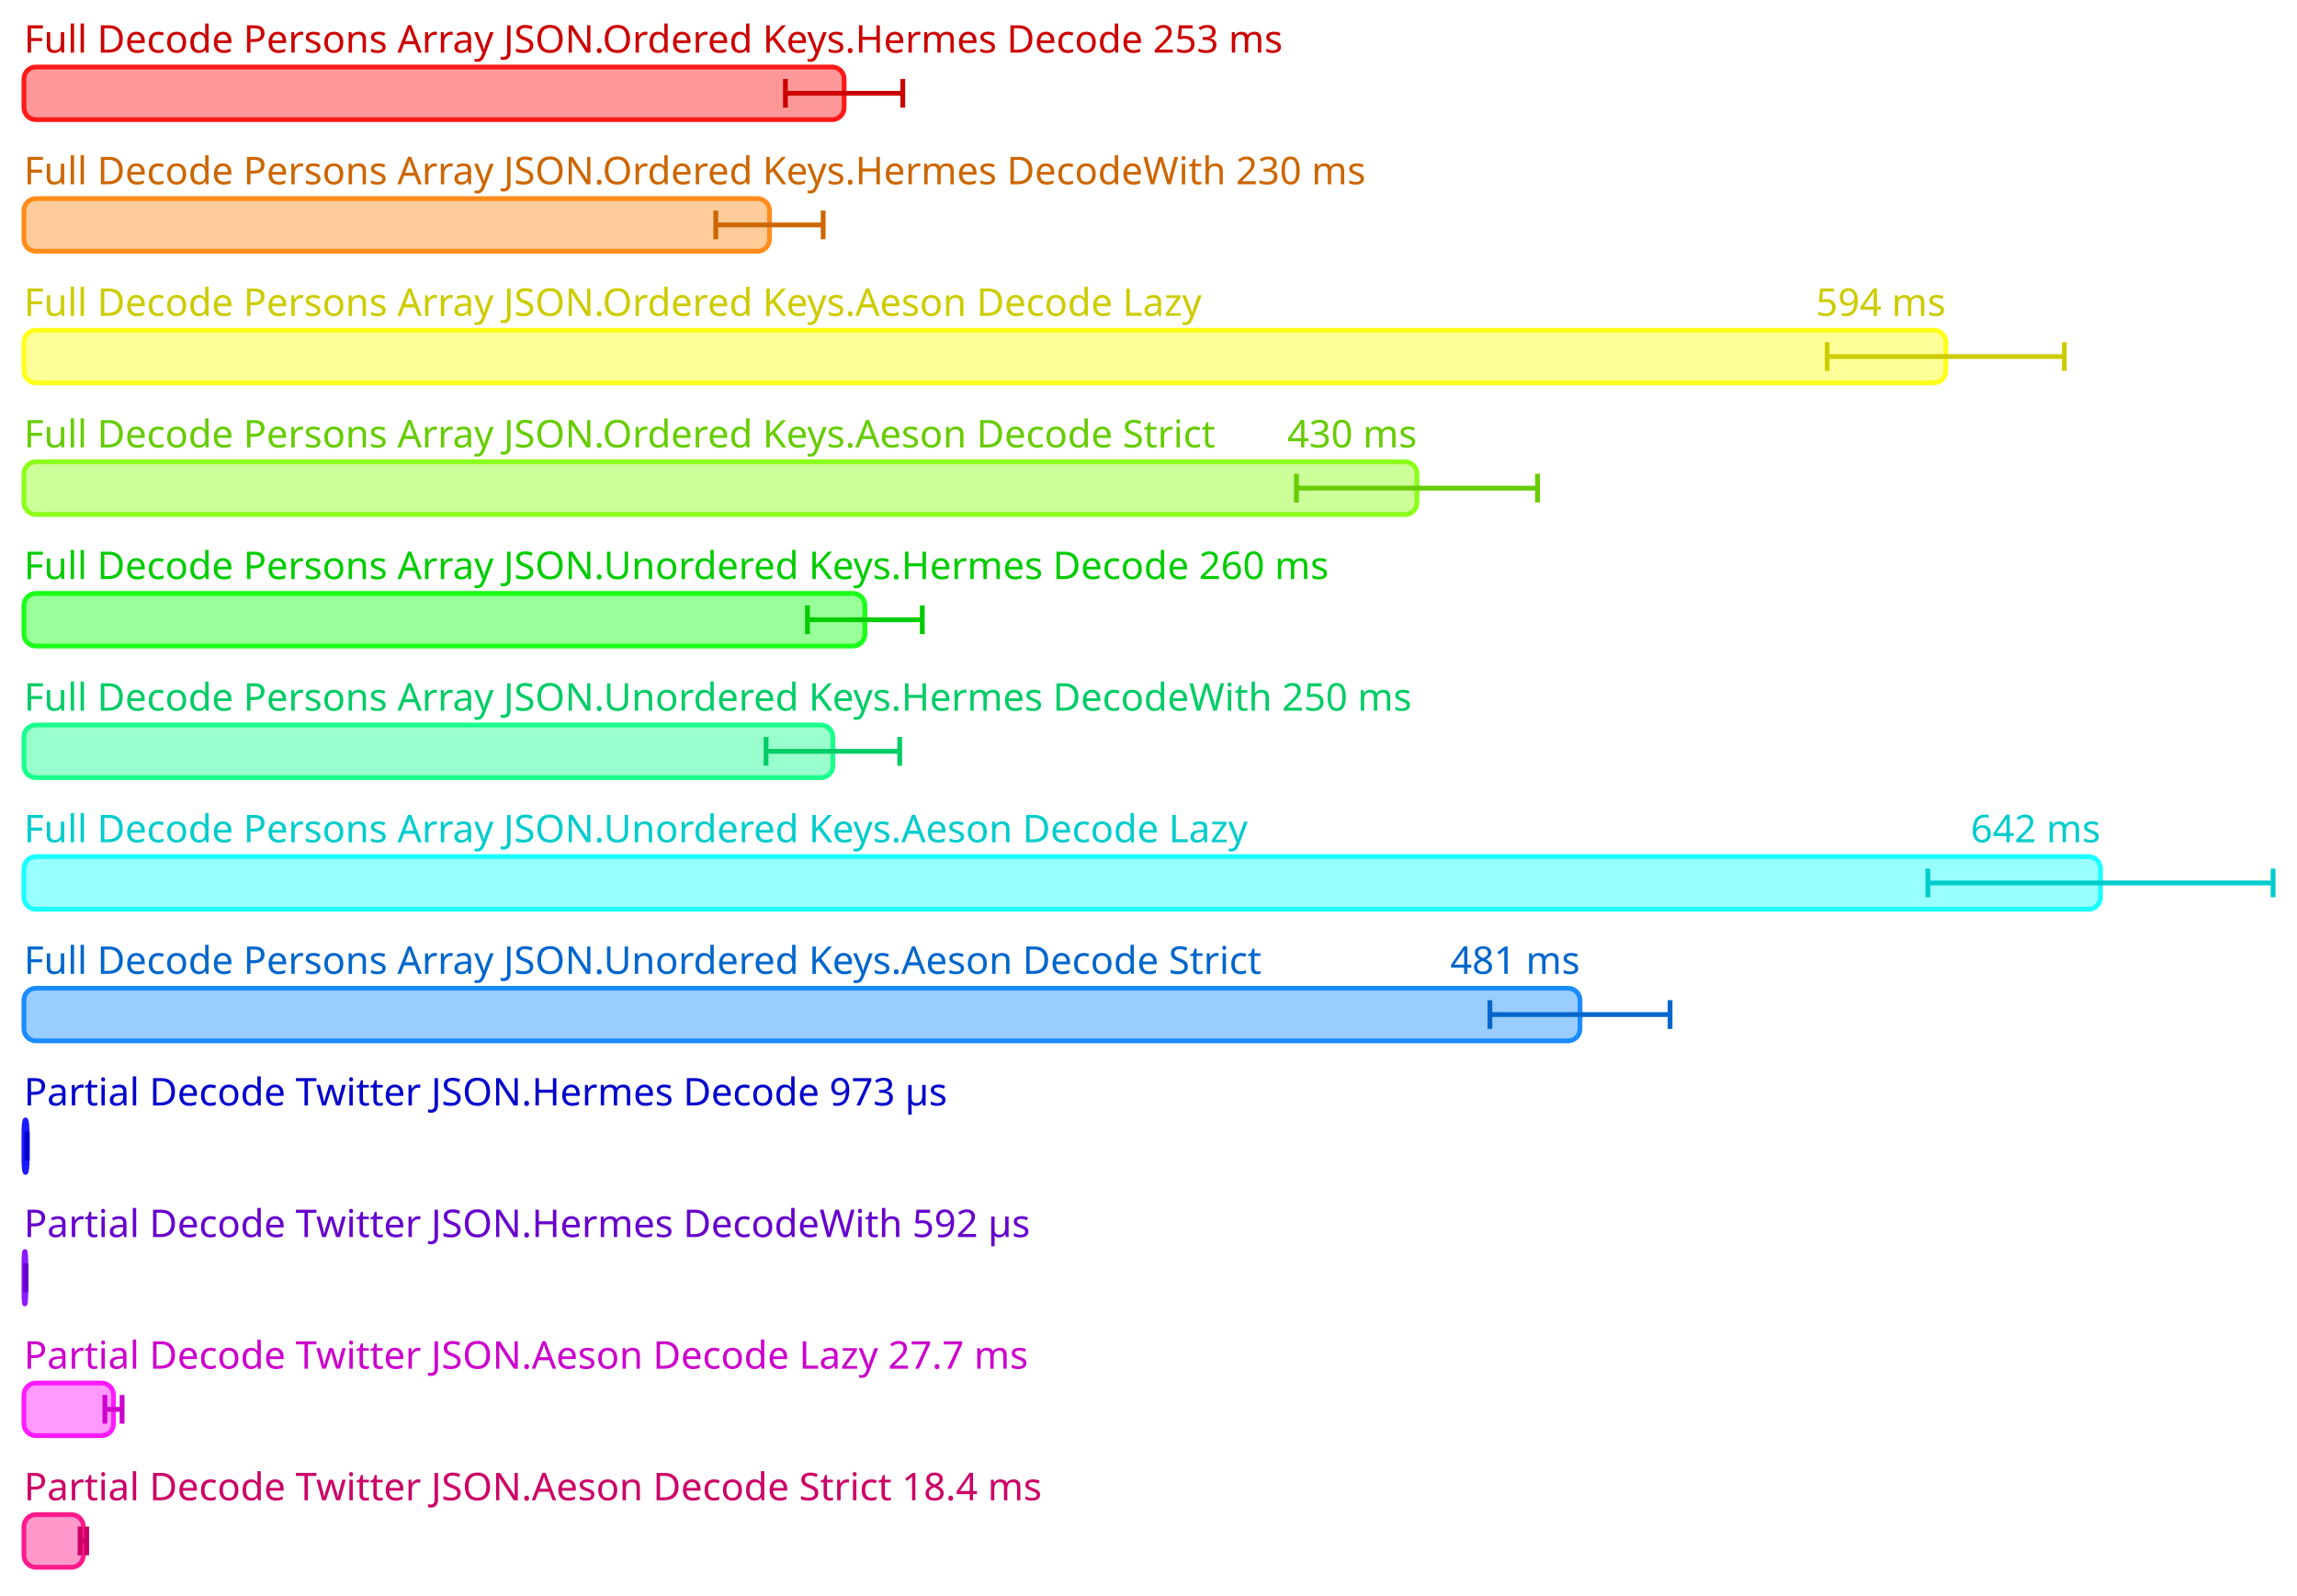
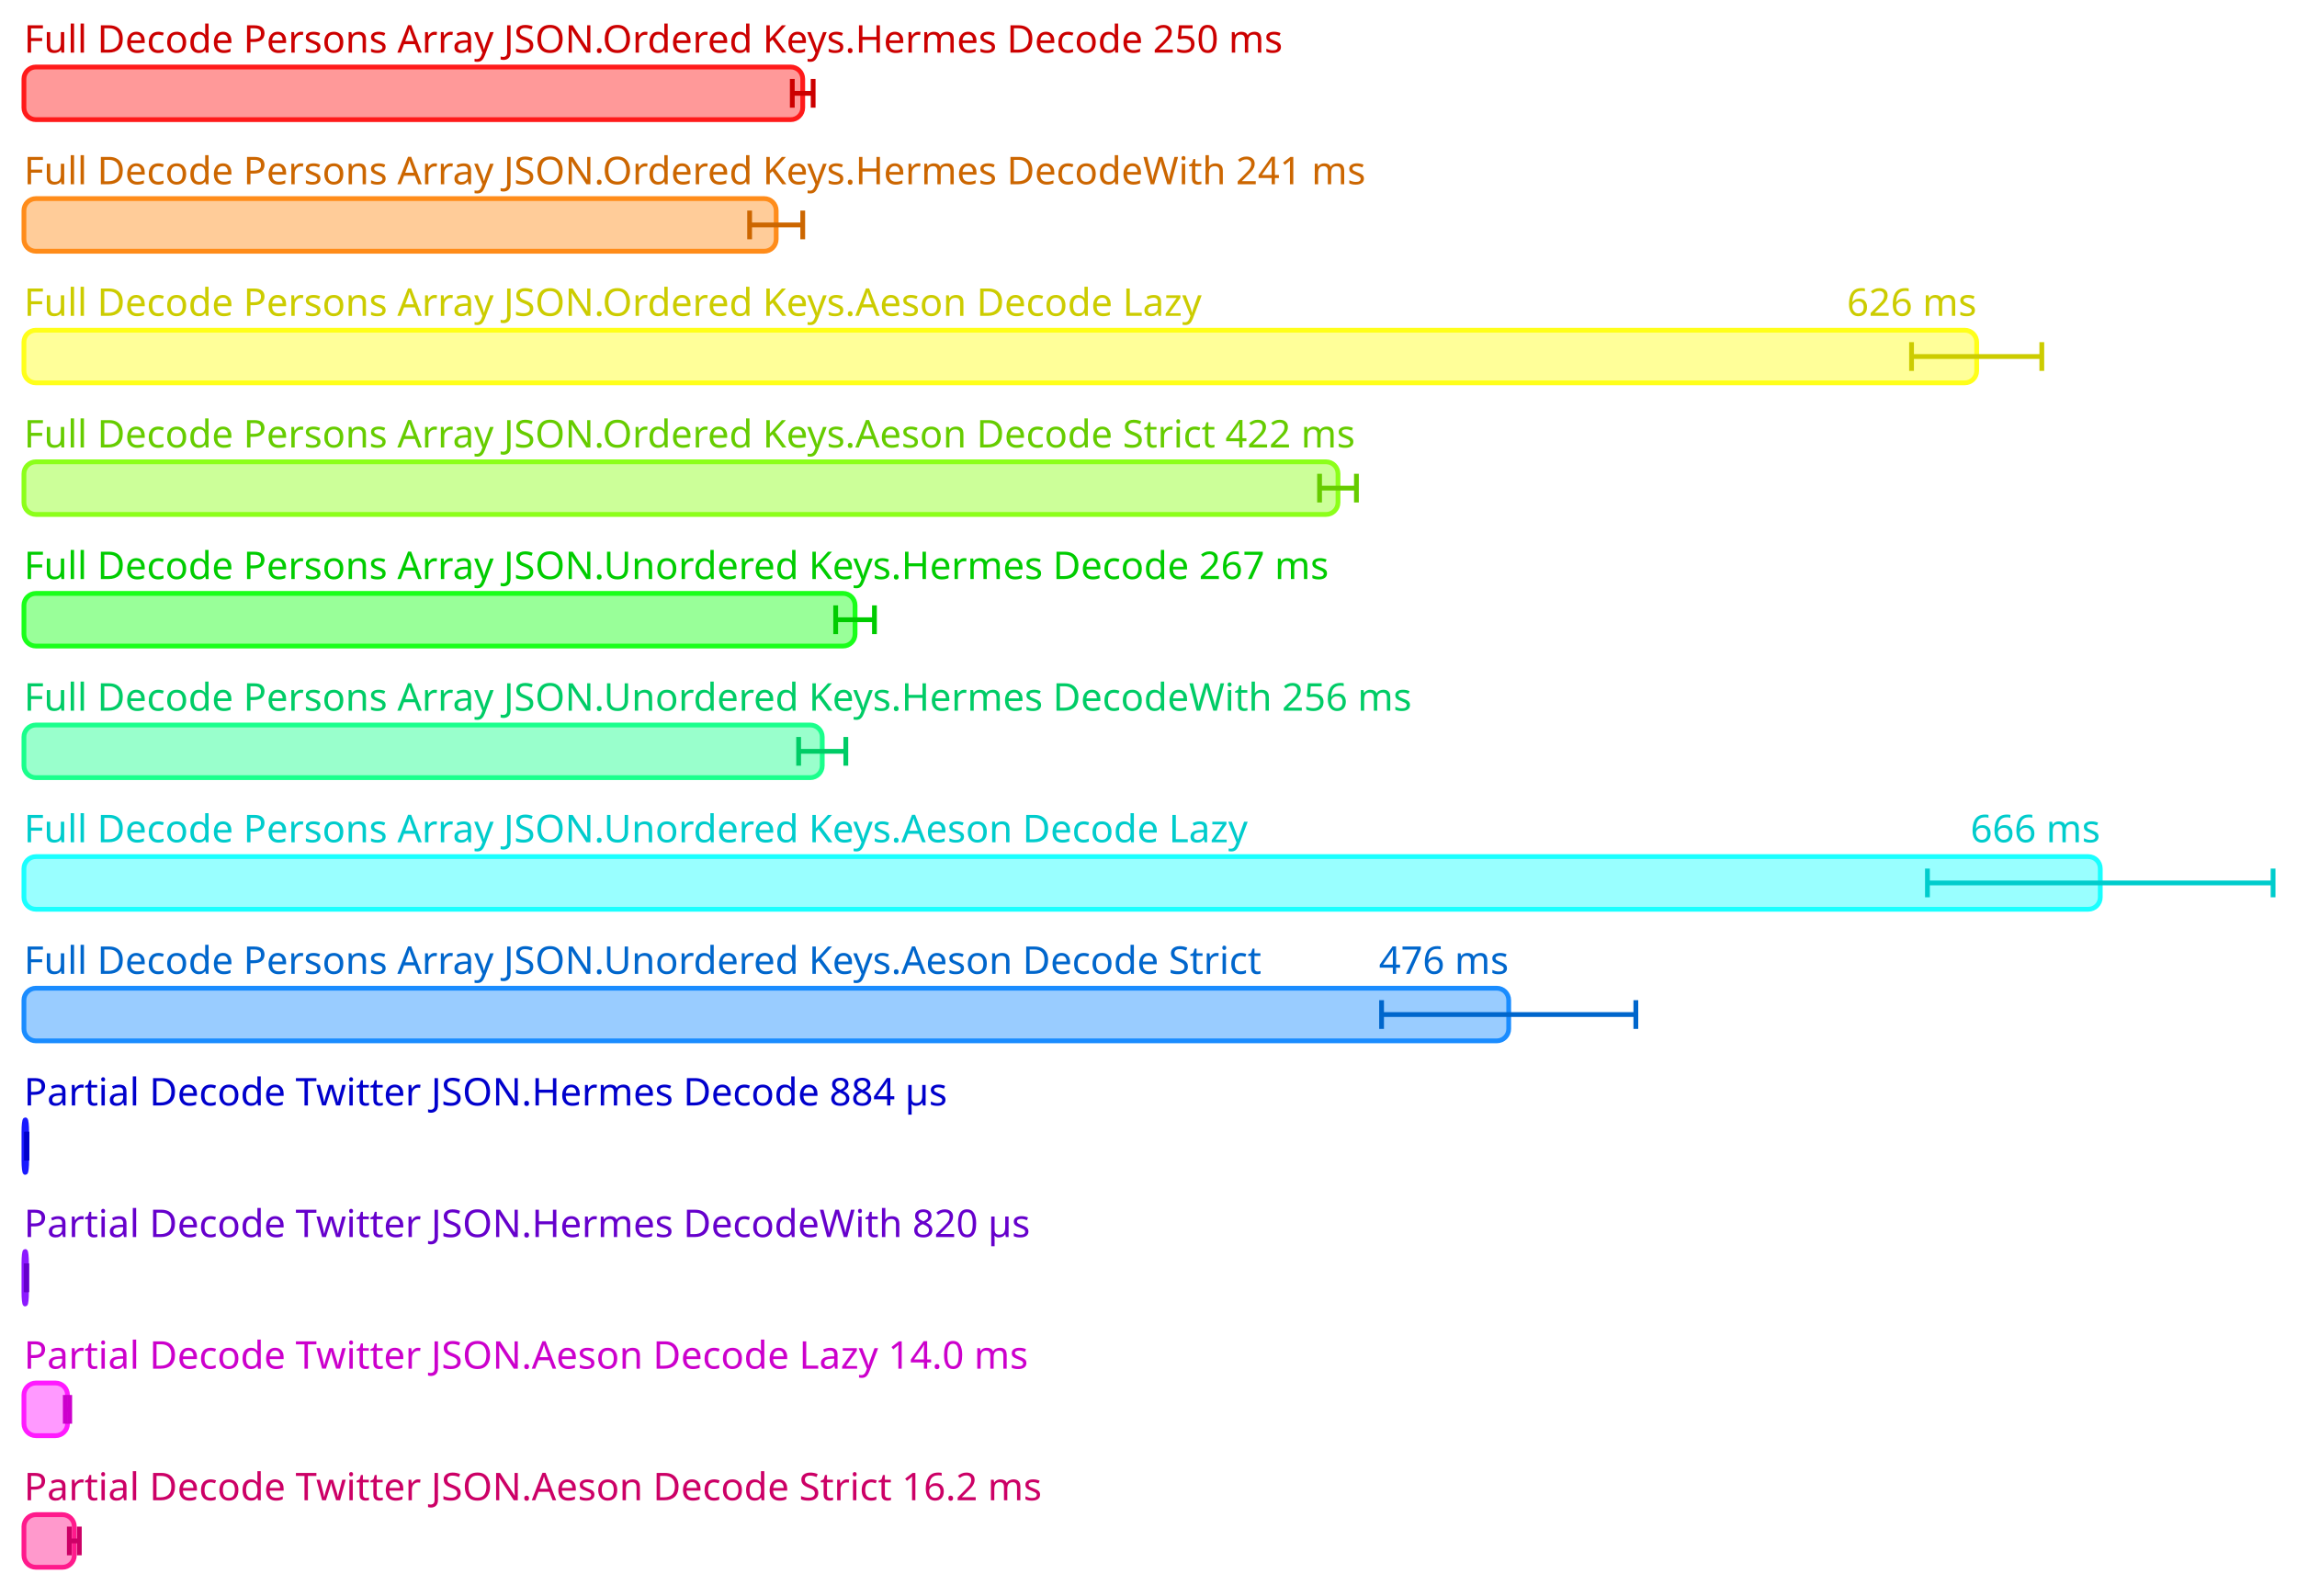
<svg xmlns="http://www.w3.org/2000/svg" height="667" width="960.0" font-size="16" font-family="sans-serif" stroke-width="2">
  <g transform="translate(10.0 0)">
-     <text fill="hsl(0, 100%, 40%)" y="22">Full Decode Persons Array JSON.Ordered Keys.Hermes Decode 253  ms</text>
+     <text fill="hsl(0, 100%, 40%)" y="22">Full Decode Persons Array JSON.Ordered Keys.Hermes Decode 250  ms</text>
    <g>
-       <rect y="28" rx="5" height="22" width="342.783" fill="hsl(0, 100%, 80%)" stroke="hsl(0, 100%, 55%)" />
+       <rect y="28" rx="5" height="22" width="325.486" fill="hsl(0, 100%, 80%)" stroke="hsl(0, 100%, 55%)" />
      <g stroke="hsl(0, 100%, 40%)">
-         <line x1="318.263" x2="367.303" y1="39" y2="39" />
-         <line x1="318.263" x2="318.263" y1="33" y2="45" />
-         <line x1="367.303" x2="367.303" y1="33" y2="45" />
+         <line x1="321.128" x2="329.845" y1="39" y2="39" />
+         <line x1="321.128" x2="321.128" y1="33" y2="45" />
+         <line x1="329.845" x2="329.845" y1="33" y2="45" />
      </g>
    </g>
-     <text fill="hsl(30, 100%, 40%)" y="77">Full Decode Persons Array JSON.Ordered Keys.Hermes DecodeWith 230  ms</text>
+     <text fill="hsl(30, 100%, 40%)" y="77">Full Decode Persons Array JSON.Ordered Keys.Hermes DecodeWith 241  ms</text>
    <g>
-       <rect y="83" rx="5" height="22" width="311.597" fill="hsl(30, 100%, 80%)" stroke="hsl(30, 100%, 55%)" />
+       <rect y="83" rx="5" height="22" width="314.395" fill="hsl(30, 100%, 80%)" stroke="hsl(30, 100%, 55%)" />
      <g stroke="hsl(30, 100%, 40%)">
-         <line x1="289.165" x2="334.029" y1="94" y2="94" />
-         <line x1="289.165" x2="289.165" y1="88" y2="100" />
-         <line x1="334.029" x2="334.029" y1="88" y2="100" />
+         <line x1="303.296" x2="325.493" y1="94" y2="94" />
+         <line x1="303.296" x2="303.296" y1="88" y2="100" />
+         <line x1="325.493" x2="325.493" y1="88" y2="100" />
      </g>
    </g>
    <g fill="hsl(60, 100%, 40%)">
      <text y="132">Full Decode Persons Array JSON.Ordered Keys.Aeson Decode Lazy</text>
-       <text y="132" x="803.193" text-anchor="end">594  ms</text>
+       <text y="132" x="816.124" text-anchor="end">626  ms</text>
    </g>
    <g>
-       <rect y="138" rx="5" height="22" width="803.193" fill="hsl(60, 100%, 80%)" stroke="hsl(60, 100%, 55%)" />
+       <rect y="138" rx="5" height="22" width="816.124" fill="hsl(60, 100%, 80%)" stroke="hsl(60, 100%, 55%)" />
      <g stroke="hsl(60, 100%, 40%)">
-         <line x1="753.636" x2="852.75" y1="149" y2="149" />
-         <line x1="753.636" x2="753.636" y1="143" y2="155" />
-         <line x1="852.75" x2="852.75" y1="143" y2="155" />
+         <line x1="788.905" x2="843.344" y1="149" y2="149" />
+         <line x1="788.905" x2="788.905" y1="143" y2="155" />
+         <line x1="843.344" x2="843.344" y1="143" y2="155" />
      </g>
    </g>
-     <g fill="hsl(90, 100%, 40%)">
-       <text y="187">Full Decode Persons Array JSON.Ordered Keys.Aeson Decode Strict</text>
-       <text y="187" x="582.21" text-anchor="end">430  ms</text>
-     </g>
+     <text fill="hsl(90, 100%, 40%)" y="187">Full Decode Persons Array JSON.Ordered Keys.Aeson Decode Strict 422  ms</text>
    <g>
-       <rect y="193" rx="5" height="22" width="582.21" fill="hsl(90, 100%, 80%)" stroke="hsl(90, 100%, 55%)" />
+       <rect y="193" rx="5" height="22" width="549.199" fill="hsl(90, 100%, 80%)" stroke="hsl(90, 100%, 55%)" />
      <g stroke="hsl(90, 100%, 40%)">
-         <line x1="531.827" x2="632.593" y1="204" y2="204" />
-         <line x1="531.827" x2="531.827" y1="198" y2="210" />
-         <line x1="632.593" x2="632.593" y1="198" y2="210" />
+         <line x1="541.494" x2="556.903" y1="204" y2="204" />
+         <line x1="541.494" x2="541.494" y1="198" y2="210" />
+         <line x1="556.903" x2="556.903" y1="198" y2="210" />
      </g>
    </g>
-     <text fill="hsl(120, 100%, 40%)" y="242">Full Decode Persons Array JSON.Unordered Keys.Hermes Decode 260  ms</text>
+     <text fill="hsl(120, 100%, 40%)" y="242">Full Decode Persons Array JSON.Unordered Keys.Hermes Decode 267  ms</text>
    <g>
-       <rect y="248" rx="5" height="22" width="351.457" fill="hsl(120, 100%, 80%)" stroke="hsl(120, 100%, 55%)" />
+       <rect y="248" rx="5" height="22" width="347.36" fill="hsl(120, 100%, 80%)" stroke="hsl(120, 100%, 55%)" />
      <g stroke="hsl(120, 100%, 40%)">
-         <line x1="327.464" x2="375.451" y1="259" y2="259" />
-         <line x1="327.464" x2="327.464" y1="253" y2="265" />
-         <line x1="375.451" x2="375.451" y1="253" y2="265" />
+         <line x1="339.26" x2="355.46" y1="259" y2="259" />
+         <line x1="339.26" x2="339.26" y1="253" y2="265" />
+         <line x1="355.46" x2="355.46" y1="253" y2="265" />
      </g>
    </g>
-     <text fill="hsl(150, 100%, 40%)" y="297">Full Decode Persons Array JSON.Unordered Keys.Hermes DecodeWith 250  ms</text>
+     <text fill="hsl(150, 100%, 40%)" y="297">Full Decode Persons Array JSON.Unordered Keys.Hermes DecodeWith 256  ms</text>
    <g>
-       <rect y="303" rx="5" height="22" width="338.091" fill="hsl(150, 100%, 80%)" stroke="hsl(150, 100%, 55%)" />
+       <rect y="303" rx="5" height="22" width="333.639" fill="hsl(150, 100%, 80%)" stroke="hsl(150, 100%, 55%)" />
      <g stroke="hsl(150, 100%, 40%)">
-         <line x1="310.162" x2="366.02" y1="314" y2="314" />
-         <line x1="310.162" x2="310.162" y1="308" y2="320" />
-         <line x1="366.02" x2="366.02" y1="308" y2="320" />
+         <line x1="323.778" x2="343.501" y1="314" y2="314" />
+         <line x1="323.778" x2="323.778" y1="308" y2="320" />
+         <line x1="343.501" x2="343.501" y1="308" y2="320" />
      </g>
    </g>
    <g fill="hsl(180, 100%, 40%)">
      <text y="352">Full Decode Persons Array JSON.Unordered Keys.Aeson Decode Lazy</text>
-       <text y="352" x="867.86" text-anchor="end">642  ms</text>
+       <text y="352" x="867.775" text-anchor="end">666  ms</text>
    </g>
    <g>
-       <rect y="358" rx="5" height="22" width="867.86" fill="hsl(180, 100%, 80%)" stroke="hsl(180, 100%, 55%)" />
+       <rect y="358" rx="5" height="22" width="867.775" fill="hsl(180, 100%, 80%)" stroke="hsl(180, 100%, 55%)" />
      <g stroke="hsl(180, 100%, 40%)">
-         <line x1="795.721" x2="940.0" y1="369" y2="369" />
-         <line x1="795.721" x2="795.721" y1="363" y2="375" />
+         <line x1="795.549" x2="940.0" y1="369" y2="369" />
+         <line x1="795.549" x2="795.549" y1="363" y2="375" />
        <line x1="940.0" x2="940.0" y1="363" y2="375" />
      </g>
    </g>
    <g fill="hsl(210, 100%, 40%)">
      <text y="407">Full Decode Persons Array JSON.Unordered Keys.Aeson Decode Strict</text>
-       <text y="407" x="650.336" text-anchor="end">481  ms</text>
+       <text y="407" x="620.544" text-anchor="end">476  ms</text>
    </g>
    <g>
-       <rect y="413" rx="5" height="22" width="650.336" fill="hsl(210, 100%, 80%)" stroke="hsl(210, 100%, 55%)" />
+       <rect y="413" rx="5" height="22" width="620.544" fill="hsl(210, 100%, 80%)" stroke="hsl(210, 100%, 55%)" />
      <g stroke="hsl(210, 100%, 40%)">
-         <line x1="612.69" x2="687.981" y1="424" y2="424" />
-         <line x1="612.69" x2="612.69" y1="418" y2="430" />
-         <line x1="687.981" x2="687.981" y1="418" y2="430" />
+         <line x1="567.409" x2="673.679" y1="424" y2="424" />
+         <line x1="567.409" x2="567.409" y1="418" y2="430" />
+         <line x1="673.679" x2="673.679" y1="418" y2="430" />
      </g>
    </g>
-     <text fill="hsl(240, 100%, 40%)" y="462">Partial Decode Twitter JSON.Hermes Decode 973  μs</text>
+     <text fill="hsl(240, 100%, 40%)" y="462">Partial Decode Twitter JSON.Hermes Decode 884  μs</text>
    <g>
-       <rect y="468" rx="5" height="22" width="1.316" fill="hsl(240, 100%, 80%)" stroke="hsl(240, 100%, 55%)" />
+       <rect y="468" rx="5" height="22" width="1.152" fill="hsl(240, 100%, 80%)" stroke="hsl(240, 100%, 55%)" />
      <g stroke="hsl(240, 100%, 40%)">
-         <line x1="1.22" x2="1.412" y1="479" y2="479" />
-         <line x1="1.22" x2="1.22" y1="473" y2="485" />
-         <line x1="1.412" x2="1.412" y1="473" y2="485" />
+         <line x1="1.041" x2="1.262" y1="479" y2="479" />
+         <line x1="1.041" x2="1.041" y1="473" y2="485" />
+         <line x1="1.262" x2="1.262" y1="473" y2="485" />
      </g>
    </g>
-     <text fill="hsl(270, 100%, 40%)" y="517">Partial Decode Twitter JSON.Hermes DecodeWith 592  μs</text>
+     <text fill="hsl(270, 100%, 40%)" y="517">Partial Decode Twitter JSON.Hermes DecodeWith 820  μs</text>
    <g>
-       <rect y="523" rx="5" height="22" width="0.8" fill="hsl(270, 100%, 80%)" stroke="hsl(270, 100%, 55%)" />
+       <rect y="523" rx="5" height="22" width="1.069" fill="hsl(270, 100%, 80%)" stroke="hsl(270, 100%, 55%)" />
      <g stroke="hsl(270, 100%, 40%)">
-         <line x1="0.733" x2="0.868" y1="534" y2="534" />
-         <line x1="0.733" x2="0.733" y1="528" y2="540" />
-         <line x1="0.868" x2="0.868" y1="528" y2="540" />
+         <line x1="0.968" x2="1.17" y1="534" y2="534" />
+         <line x1="0.968" x2="0.968" y1="528" y2="540" />
+         <line x1="1.17" x2="1.17" y1="528" y2="540" />
      </g>
    </g>
-     <text fill="hsl(300, 100%, 40%)" y="572">Partial Decode Twitter JSON.Aeson Decode Lazy 27.7 ms</text>
+     <text fill="hsl(300, 100%, 40%)" y="572">Partial Decode Twitter JSON.Aeson Decode Lazy 14.0 ms</text>
    <g>
-       <rect y="578" rx="5" height="22" width="37.433" fill="hsl(300, 100%, 80%)" stroke="hsl(300, 100%, 55%)" />
+       <rect y="578" rx="5" height="22" width="18.208" fill="hsl(300, 100%, 80%)" stroke="hsl(300, 100%, 55%)" />
      <g stroke="hsl(300, 100%, 40%)">
-         <line x1="33.842" x2="41.024" y1="589" y2="589" />
-         <line x1="33.842" x2="33.842" y1="583" y2="595" />
-         <line x1="41.024" x2="41.024" y1="583" y2="595" />
+         <line x1="17.285" x2="19.132" y1="589" y2="589" />
+         <line x1="17.285" x2="17.285" y1="583" y2="595" />
+         <line x1="19.132" x2="19.132" y1="583" y2="595" />
      </g>
    </g>
-     <text fill="hsl(330, 100%, 40%)" y="627">Partial Decode Twitter JSON.Aeson Decode Strict 18.4 ms</text>
+     <text fill="hsl(330, 100%, 40%)" y="627">Partial Decode Twitter JSON.Aeson Decode Strict 16.2 ms</text>
    <g>
-       <rect y="633" rx="5" height="22" width="24.846" fill="hsl(330, 100%, 80%)" stroke="hsl(330, 100%, 55%)" />
+       <rect y="633" rx="5" height="22" width="21.065" fill="hsl(330, 100%, 80%)" stroke="hsl(330, 100%, 55%)" />
      <g stroke="hsl(330, 100%, 40%)">
-         <line x1="23.461" x2="26.231" y1="644" y2="644" />
-         <line x1="23.461" x2="23.461" y1="638" y2="650" />
-         <line x1="26.231" x2="26.231" y1="638" y2="650" />
+         <line x1="18.975" x2="23.154" y1="644" y2="644" />
+         <line x1="18.975" x2="18.975" y1="638" y2="650" />
+         <line x1="23.154" x2="23.154" y1="638" y2="650" />
      </g>
    </g>
  </g>
</svg>
